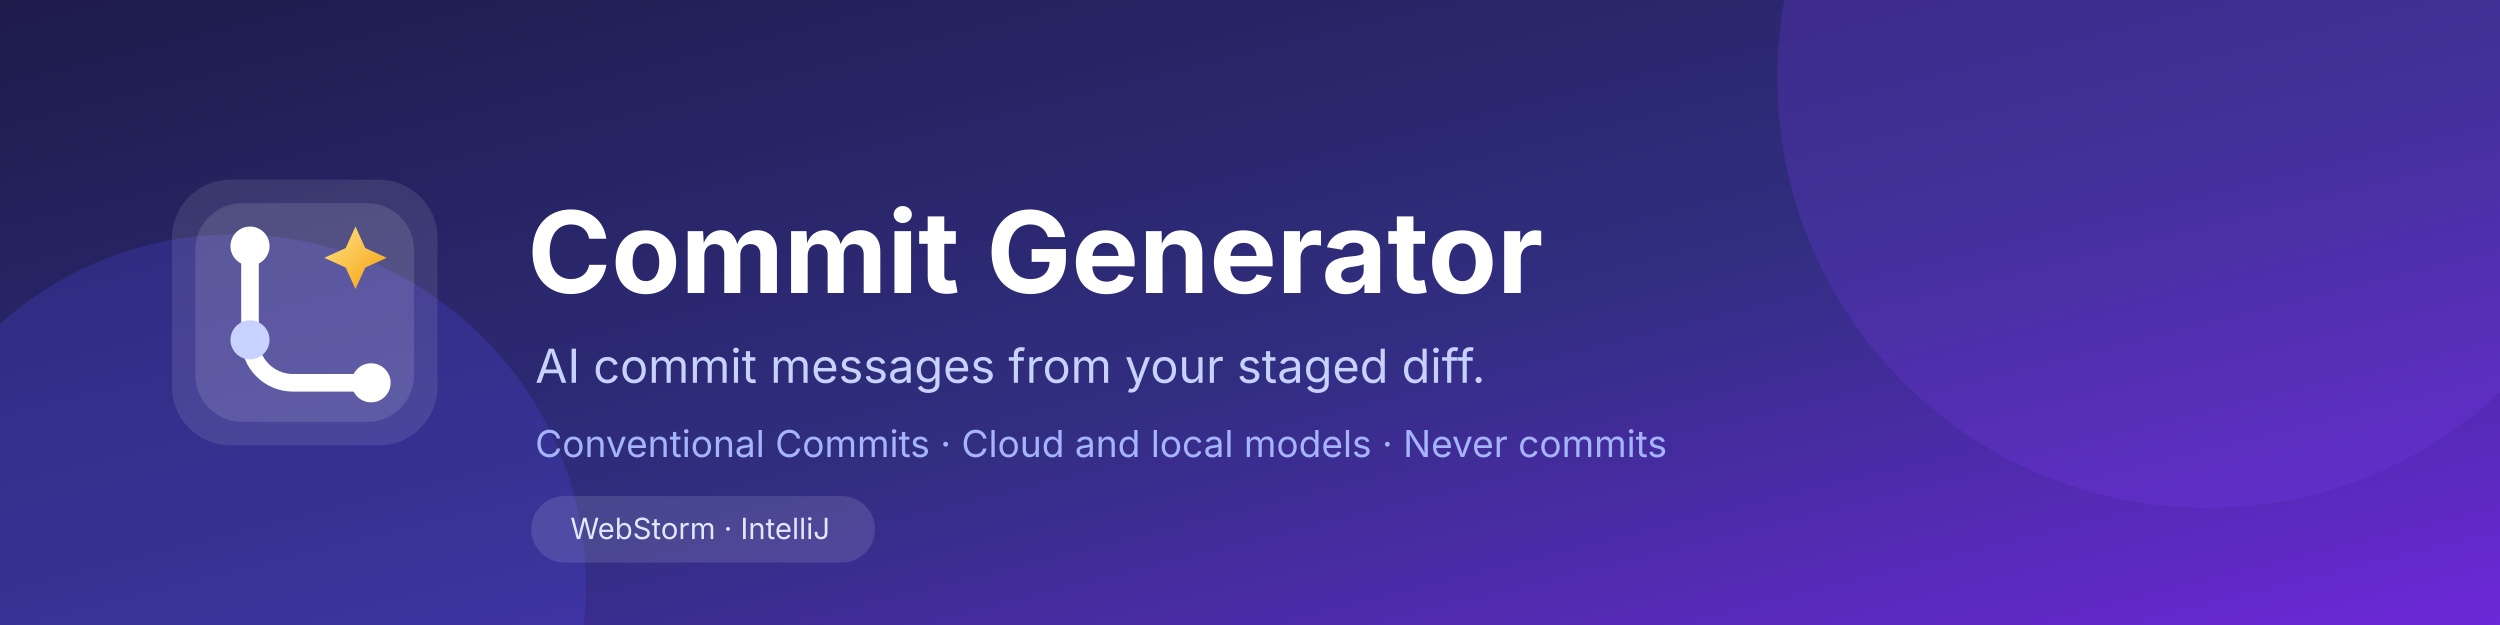
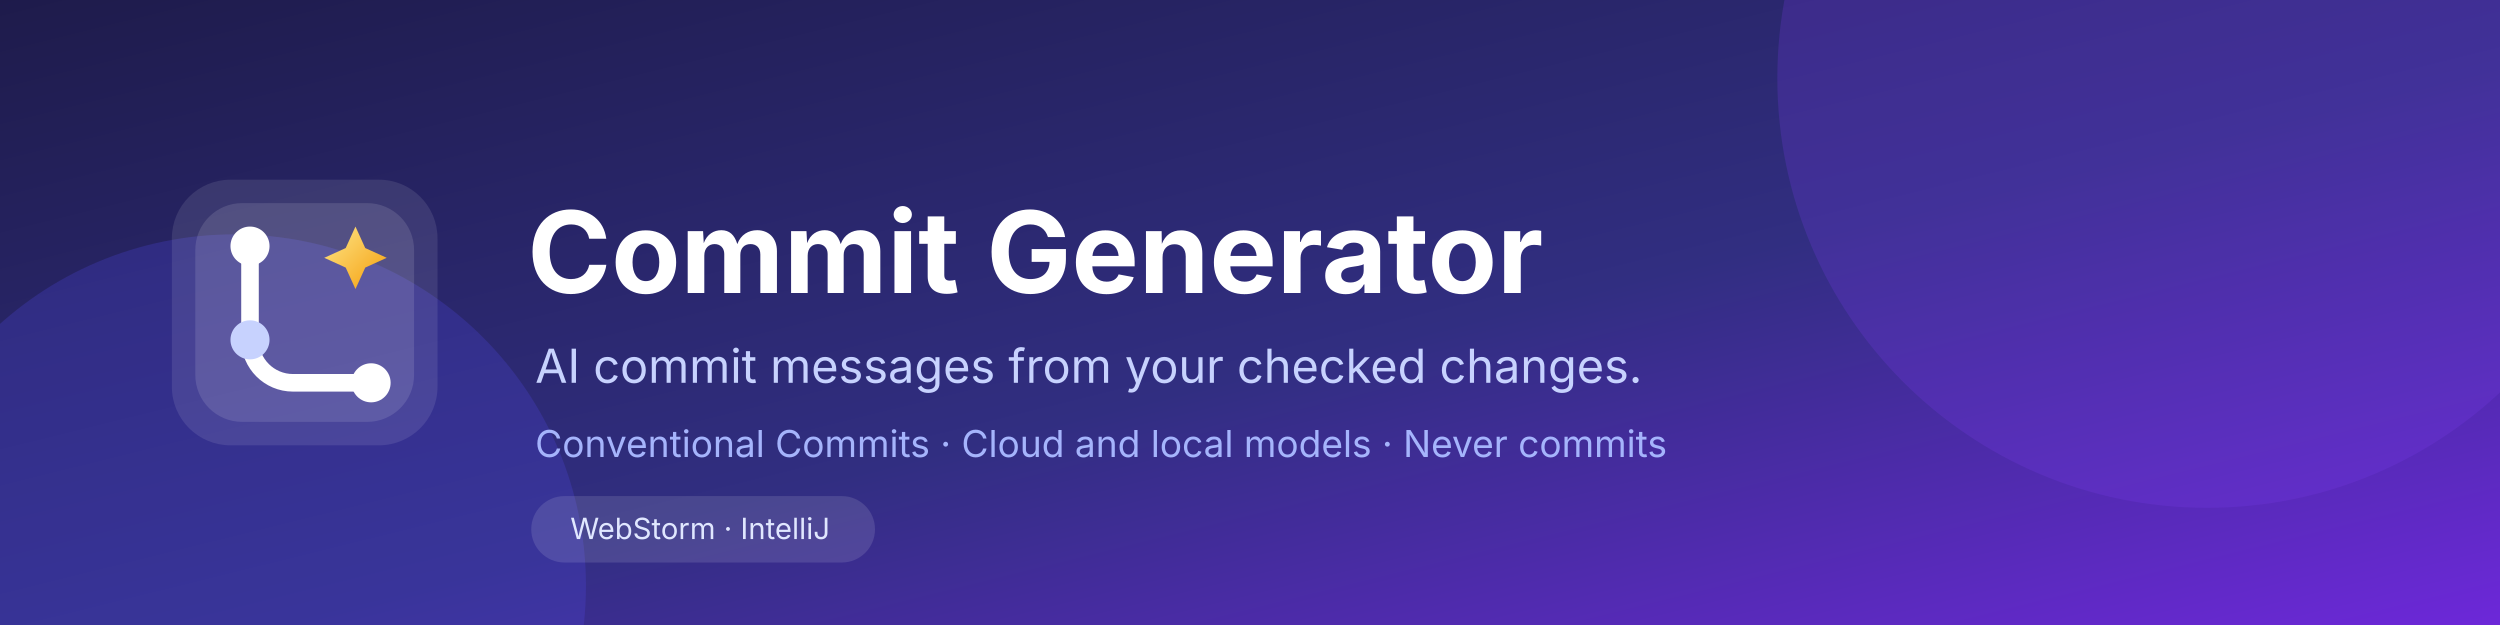
<svg xmlns="http://www.w3.org/2000/svg" width="1280" height="320" viewBox="0 0 1280 320">
  <defs>
    <linearGradient id="bg" x1="0" y1="0" x2="1" y2="1">
      <stop offset="0" stop-color="#1E1B4B" />
      <stop offset="0.55" stop-color="#312E81" />
      <stop offset="1" stop-color="#6D28D9" />
    </linearGradient>
    <linearGradient id="spark" x1="0" y1="0" x2="1" y2="1">
      <stop offset="0" stop-color="#FDE68A" />
      <stop offset="1" stop-color="#F59E0B" />
    </linearGradient>
  </defs>
  <rect width="1280" height="320" fill="url(#bg)" />
  <circle cx="1130" cy="40" r="220" fill="#7C3AED" opacity="0.22" />
  <circle cx="120" cy="300" r="180" fill="#4F46E5" opacity="0.25" />
  <g transform="translate(88 92)">
    <rect width="136" height="136" rx="30" fill="#FFFFFF" opacity="0.1" />
    <rect x="12" y="12" width="112" height="112" rx="24" fill="#FFFFFF" opacity="0.12" />
    <path d="M40 42v40a22 22 0 0 0 22 22h38" fill="none" stroke="#FFFFFF" stroke-width="9" stroke-linecap="round" />
    <circle cx="40" cy="34" r="10" fill="#FFFFFF" />
    <circle cx="40" cy="82" r="10" fill="#C7D2FE" />
    <circle cx="102" cy="104" r="10" fill="#FFFFFF" />
    <path d="M94 24l5 11 11 5-11 5-5 11-5-11-11-5 11-5z" fill="url(#spark)" />
  </g>
  <text x="270" y="150" font-family="Inter, Segoe UI, Arial, sans-serif" font-size="58" font-weight="700" fill="#FFFFFF">Commit Generator</text>
-   <text x="274" y="196" font-family="Inter, Segoe UI, Arial, sans-serif" font-size="24" fill="#C7D2FE">AI commit messages from your staged diff.</text>
+   <text x="274" y="196" font-family="Inter, Segoe UI, Arial, sans-serif" font-size="24" fill="#C7D2FE">AI commit messages from your checked changes.</text>
  <text x="274" y="234" font-family="Inter, Segoe UI, Arial, sans-serif" font-size="19" fill="#A5B4FC">Conventional Commits · Cloud and local models · Never commits</text>
  <rect x="272" y="254" width="176" height="34" rx="17" fill="#FFFFFF" opacity="0.12" />
  <text x="292" y="276" font-family="Inter, Segoe UI, Arial, sans-serif" font-size="15" fill="#E0E7FF">WebStorm · IntelliJ</text>
</svg>
